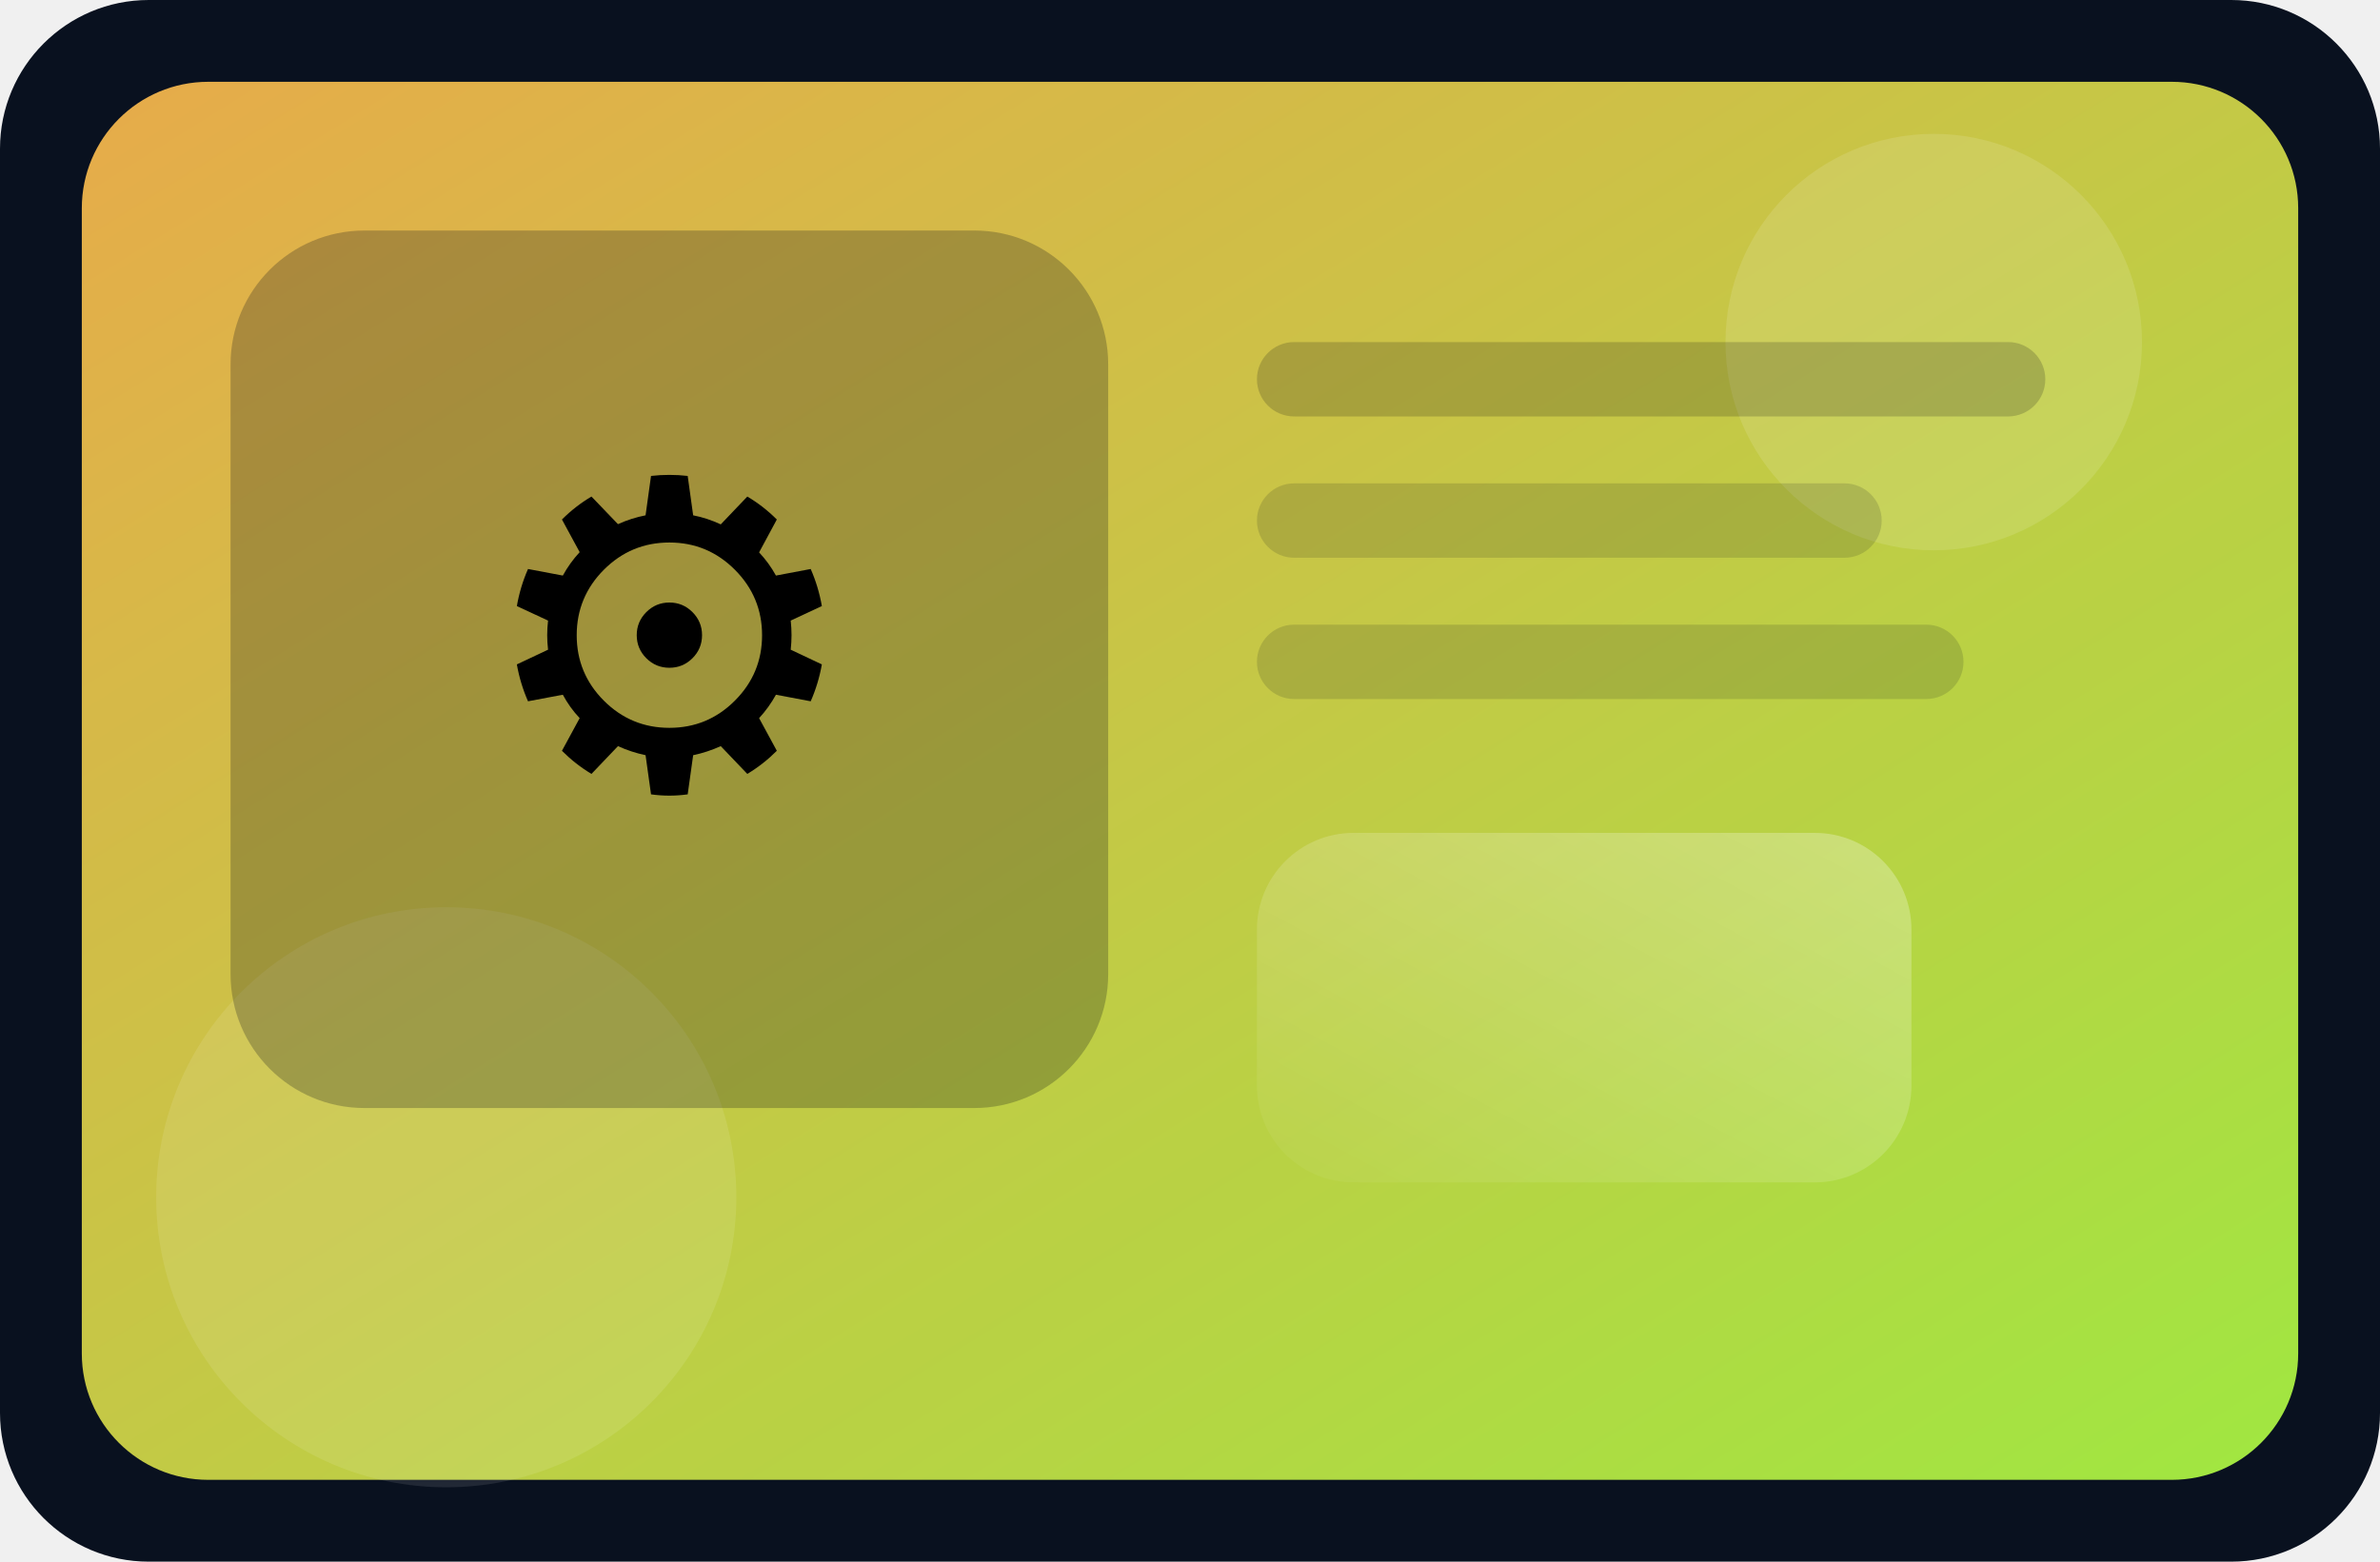
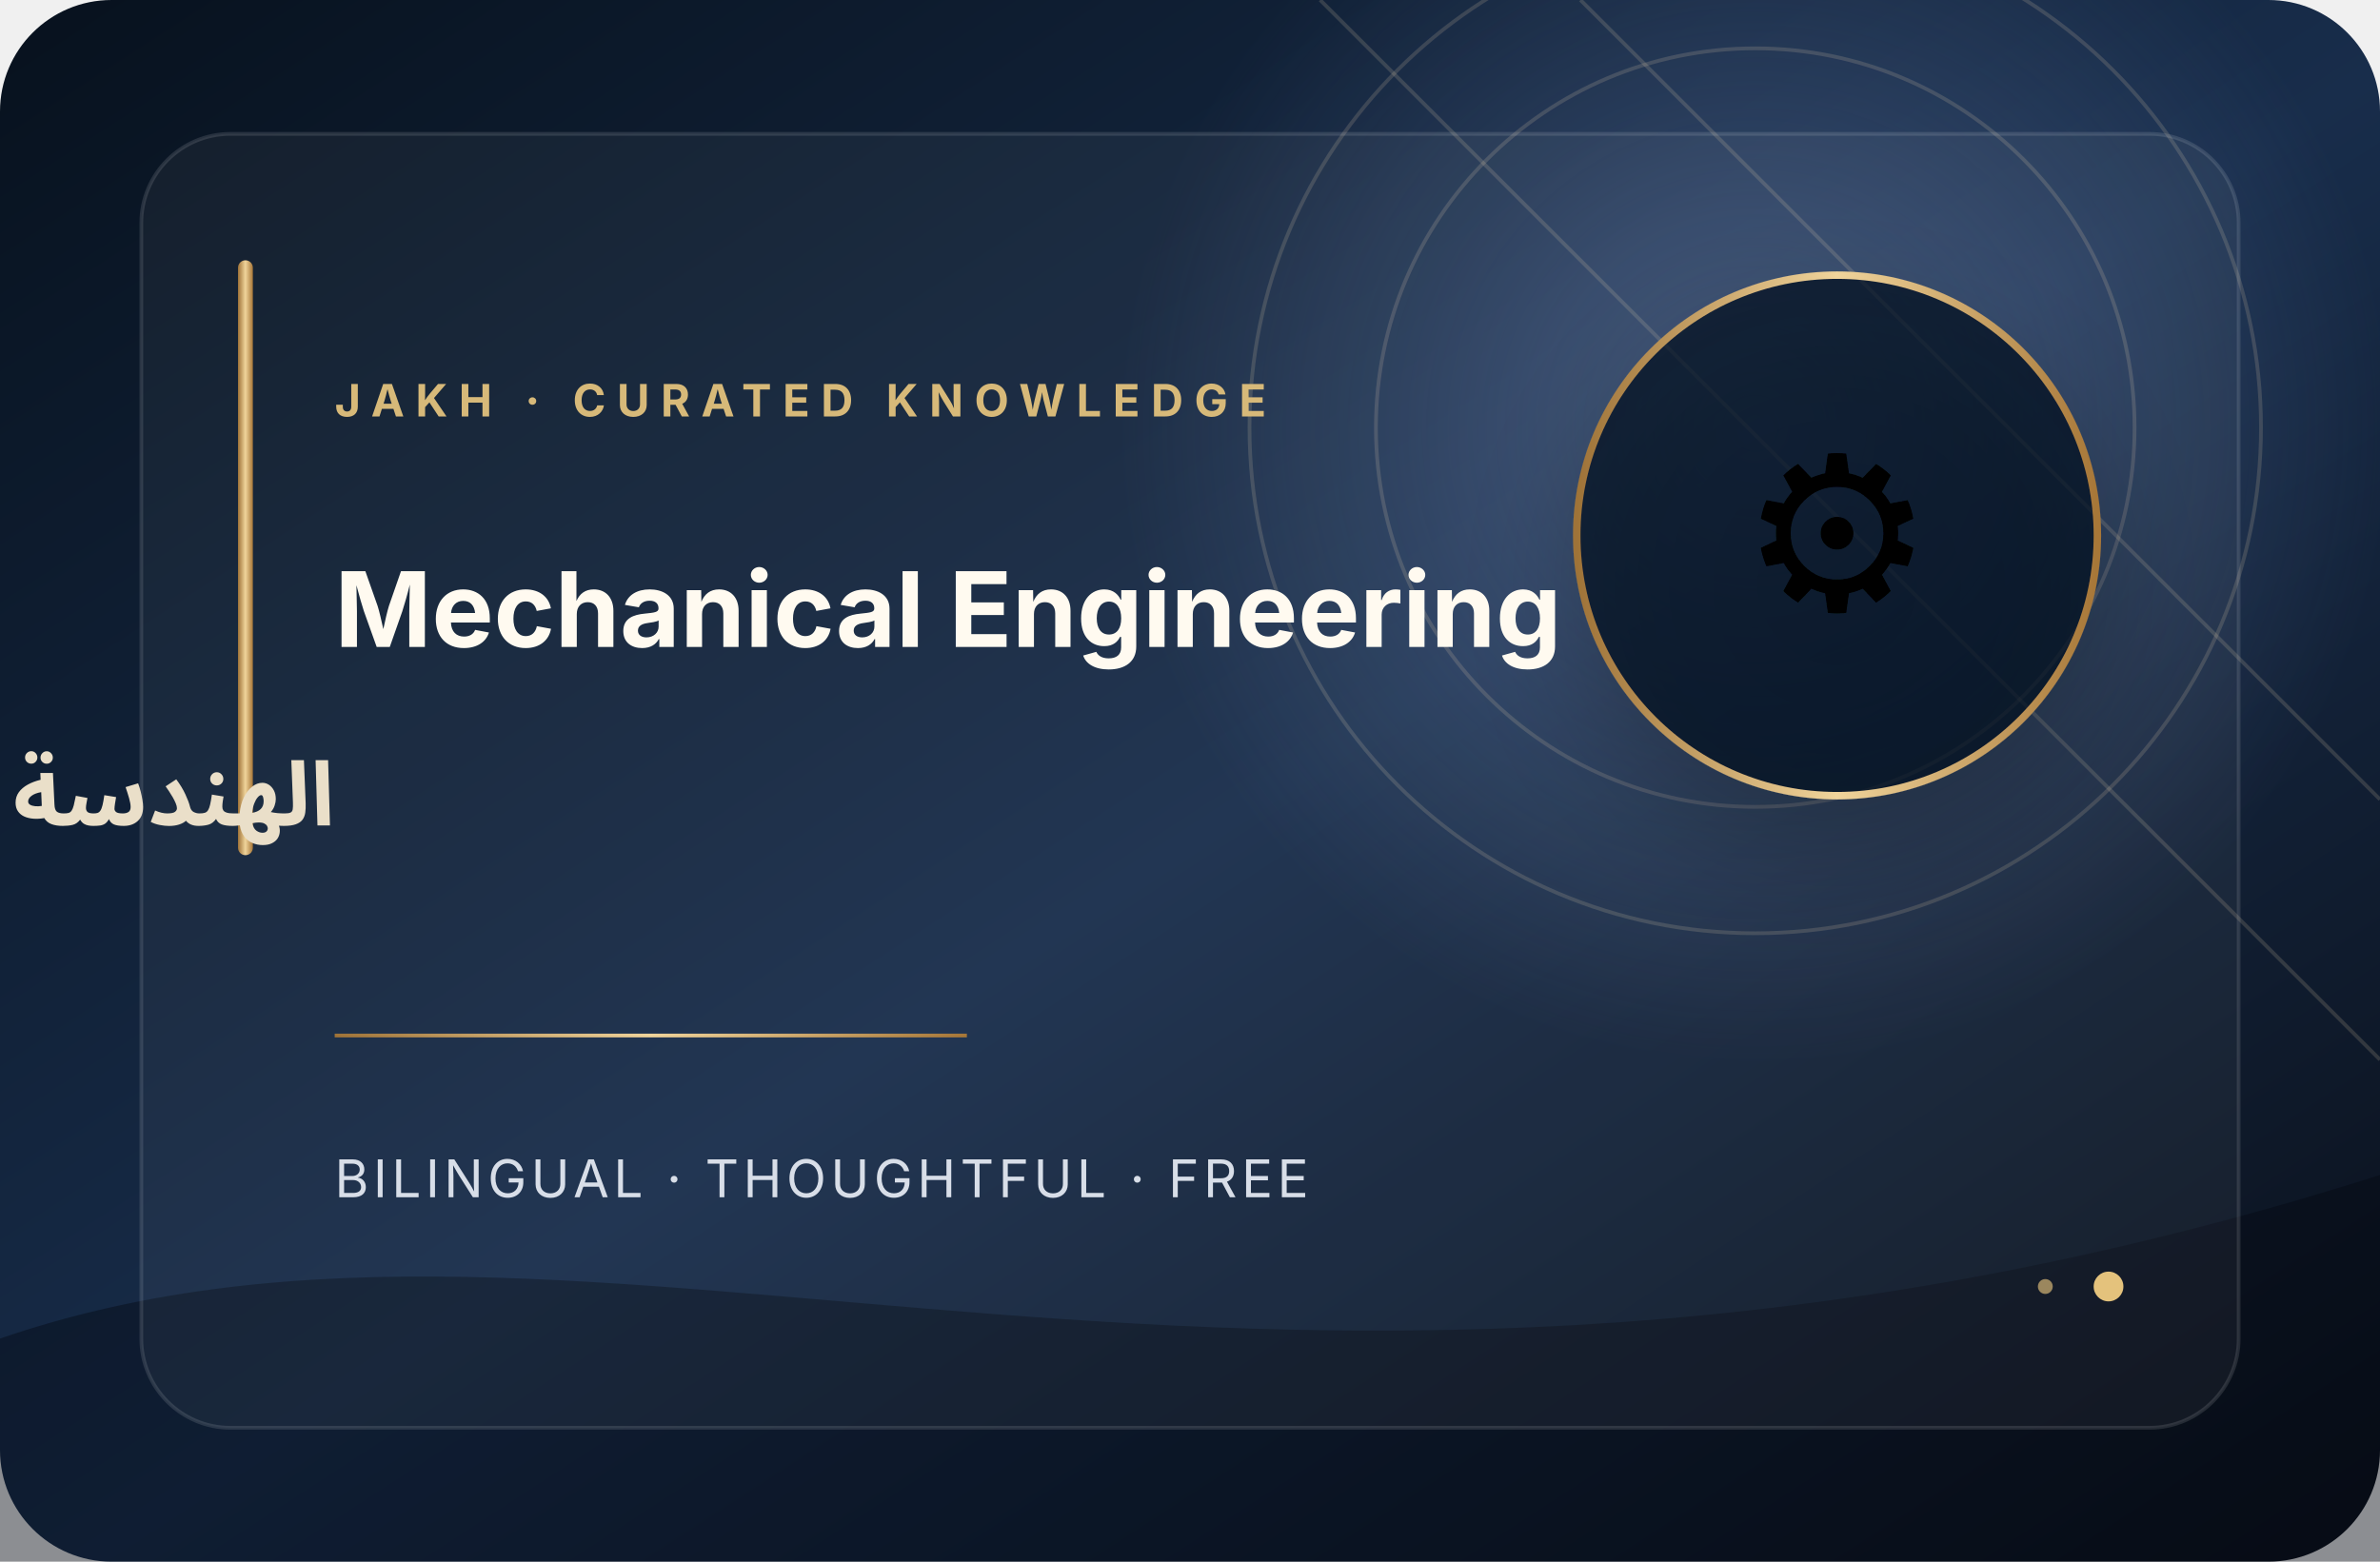
- <svg xmlns="http://www.w3.org/2000/svg" width="640" height="420" viewBox="0 0 640 420" role="img" aria-label="mechanical-engineering">
+ <svg xmlns="http://www.w3.org/2000/svg" width="640" height="420" viewBox="0 0 640 420" role="img" aria-labelledby="title desc" data-jakh-category-art="v1">
  <defs>
-     <linearGradient id="g" x1="0" x2="1" y1="0" y2="1">
-       <stop offset="0%" stop-color="hsl(37 85% 62%)" />
-       <stop offset="100%" stop-color="hsl(85 84% 60%)" />
+     <linearGradient id="bg" x1="0" y1="0" x2="1" y2="1">
+       <stop offset="0" stop-color="#07111d" />
+       <stop offset="0.52" stop-color="#182d4b" />
+       <stop offset="1" stop-color="#090e17" />
    </linearGradient>
-     <linearGradient id="g2" x1="1" x2="0" y1="0" y2="1">
-       <stop offset="0%" stop-color="rgba(255,255,255,0.40)" />
-       <stop offset="100%" stop-color="rgba(255,255,255,0.04)" />
+     <radialGradient id="glow" cx="50%" cy="50%" r="50%">
+       <stop offset="0" stop-color="#5f78a5" stop-opacity=".54" />
+       <stop offset="1" stop-color="#5f78a5" stop-opacity="0" />
+     </radialGradient>
+     <linearGradient id="gold" x1="0" y1="0" x2="1" y2="0">
+       <stop stop-color="#9f7338" />
+       <stop offset=".5" stop-color="#f0d49b" />
+       <stop offset="1" stop-color="#a77738" />
    </linearGradient>
+     <filter id="shadow" x="-30%" y="-30%" width="160%" height="160%">
+       <feDropShadow dx="0" dy="14" stdDeviation="16" flood-color="#000" flood-opacity=".34" />
+     </filter>
  </defs>
-   <rect width="640" height="420" rx="40" fill="#09111f" />
-   <rect x="22" y="22" width="596" height="376" rx="34" fill="url(#g)" opacity="0.96" />
-   <circle cx="520" cy="92" r="56" fill="rgba(255,255,255,0.12)" />
-   <circle cx="120" cy="322" r="78" fill="rgba(255,255,255,0.10)" />
-   <rect x="62" y="62" width="236" height="236" rx="36" fill="rgba(7,11,22,0.24)" />
-   <rect x="338" y="92" width="212" height="20" rx="10" fill="rgba(7,11,22,0.18)" />
-   <rect x="338" y="130" width="168" height="20" rx="10" fill="rgba(7,11,22,0.14)" />
-   <rect x="338" y="168" width="190" height="20" rx="10" fill="rgba(7,11,22,0.14)" />
-   <rect x="338" y="224" width="176" height="94" rx="26" fill="url(#g2)" opacity="0.72" />
-   <text x="180" y="212" text-anchor="middle" font-size="116" font-family="Apple Color Emoji,Segoe UI Emoji,Noto Color Emoji,sans-serif">⚙️</text>
+   <rect width="640" height="420" rx="30" fill="url(#bg)" />
+   <circle cx="472" cy="115" r="172" fill="url(#glow)" />
+   <g fill="none" stroke="#f5dfaf" stroke-opacity=".16">
+     <circle cx="472" cy="115" r="102" />
+     <circle cx="472" cy="115" r="136" />
+     <path d="M355 0 640 285M425 0 640 215" />
+   </g>
+   <path d="M0 360 C160 305 338 412 640 316 V420 H0Z" fill="#040912" fill-opacity=".42" />
+   <rect x="38" y="36" width="564" height="348" rx="24" fill="#fff" fill-opacity=".045" stroke="#fff" stroke-opacity=".12" />
+   <rect x="64" y="70" width="4" height="160" rx="2" fill="url(#gold)" />
+   <g filter="url(#shadow)">
+     <circle cx="494" cy="144" r="70" fill="#06111e" fill-opacity=".7" stroke="url(#gold)" stroke-width="2" />
+     <text x="494" y="164" text-anchor="middle" font-family="Apple Color Emoji, Segoe UI Emoji, sans-serif" font-size="58">⚙️</text>
+   </g>
+   <text x="90" y="112" fill="#d7b979" font-family="Inter, Arial, sans-serif" font-size="12" font-weight="700" letter-spacing="3">JAKH · CURATED KNOWLEDGE</text>
+   <text x="90" y="174" fill="#fffaf0" font-family="Inter, Arial, sans-serif" font-size="28" font-weight="700">Mechanical Engineering</text>
+   <text x="90" y="222" fill="#eadfc9" font-family="Noto Sans Arabic, Arial, sans-serif" font-size="24" font-weight="600" direction="rtl" unicode-bidi="plaintext">الهندسة الميكانيكية</text>
+   <rect x="90" y="278" width="170" height="1" fill="url(#gold)" />
+   <text x="90" y="322" fill="#d8dee8" font-family="Inter, Arial, sans-serif" font-size="14" letter-spacing="1.2">BILINGUAL · THOUGHTFUL · FREE</text>
+   <circle cx="567" cy="346" r="4" fill="#e4c27c" />
+   <circle cx="550" cy="346" r="2" fill="#e4c27c" fill-opacity=".65" />
</svg>
